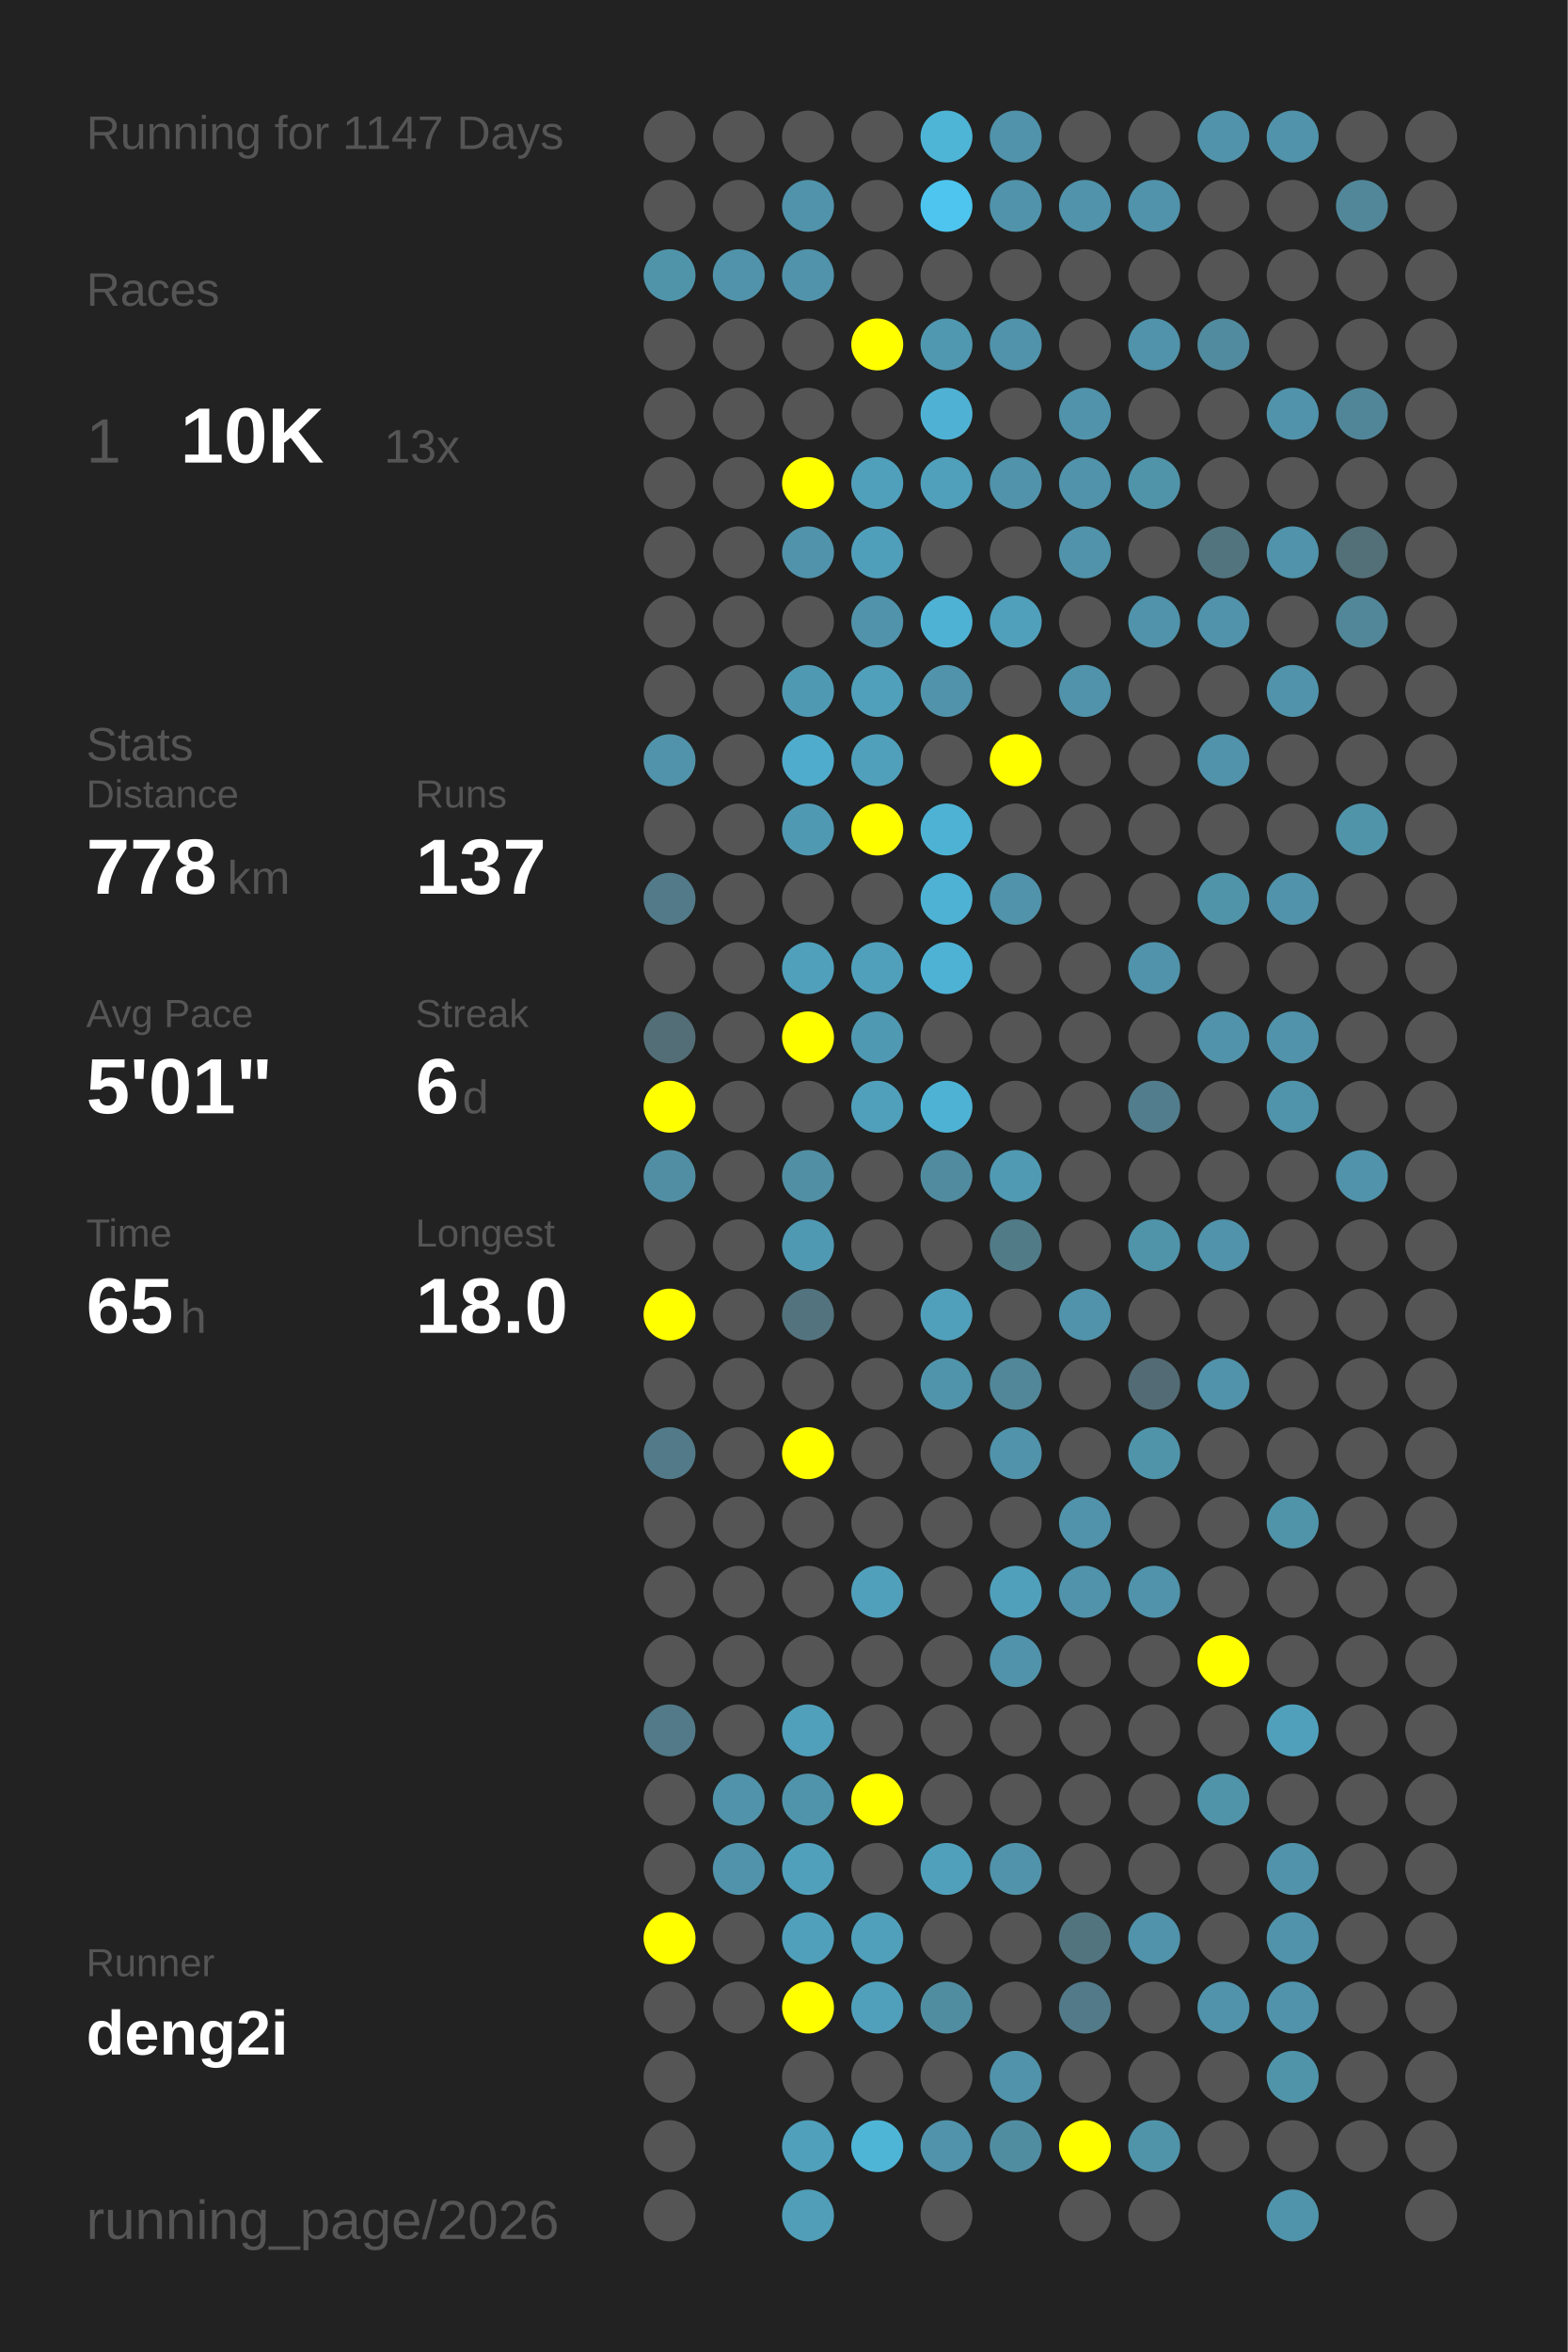
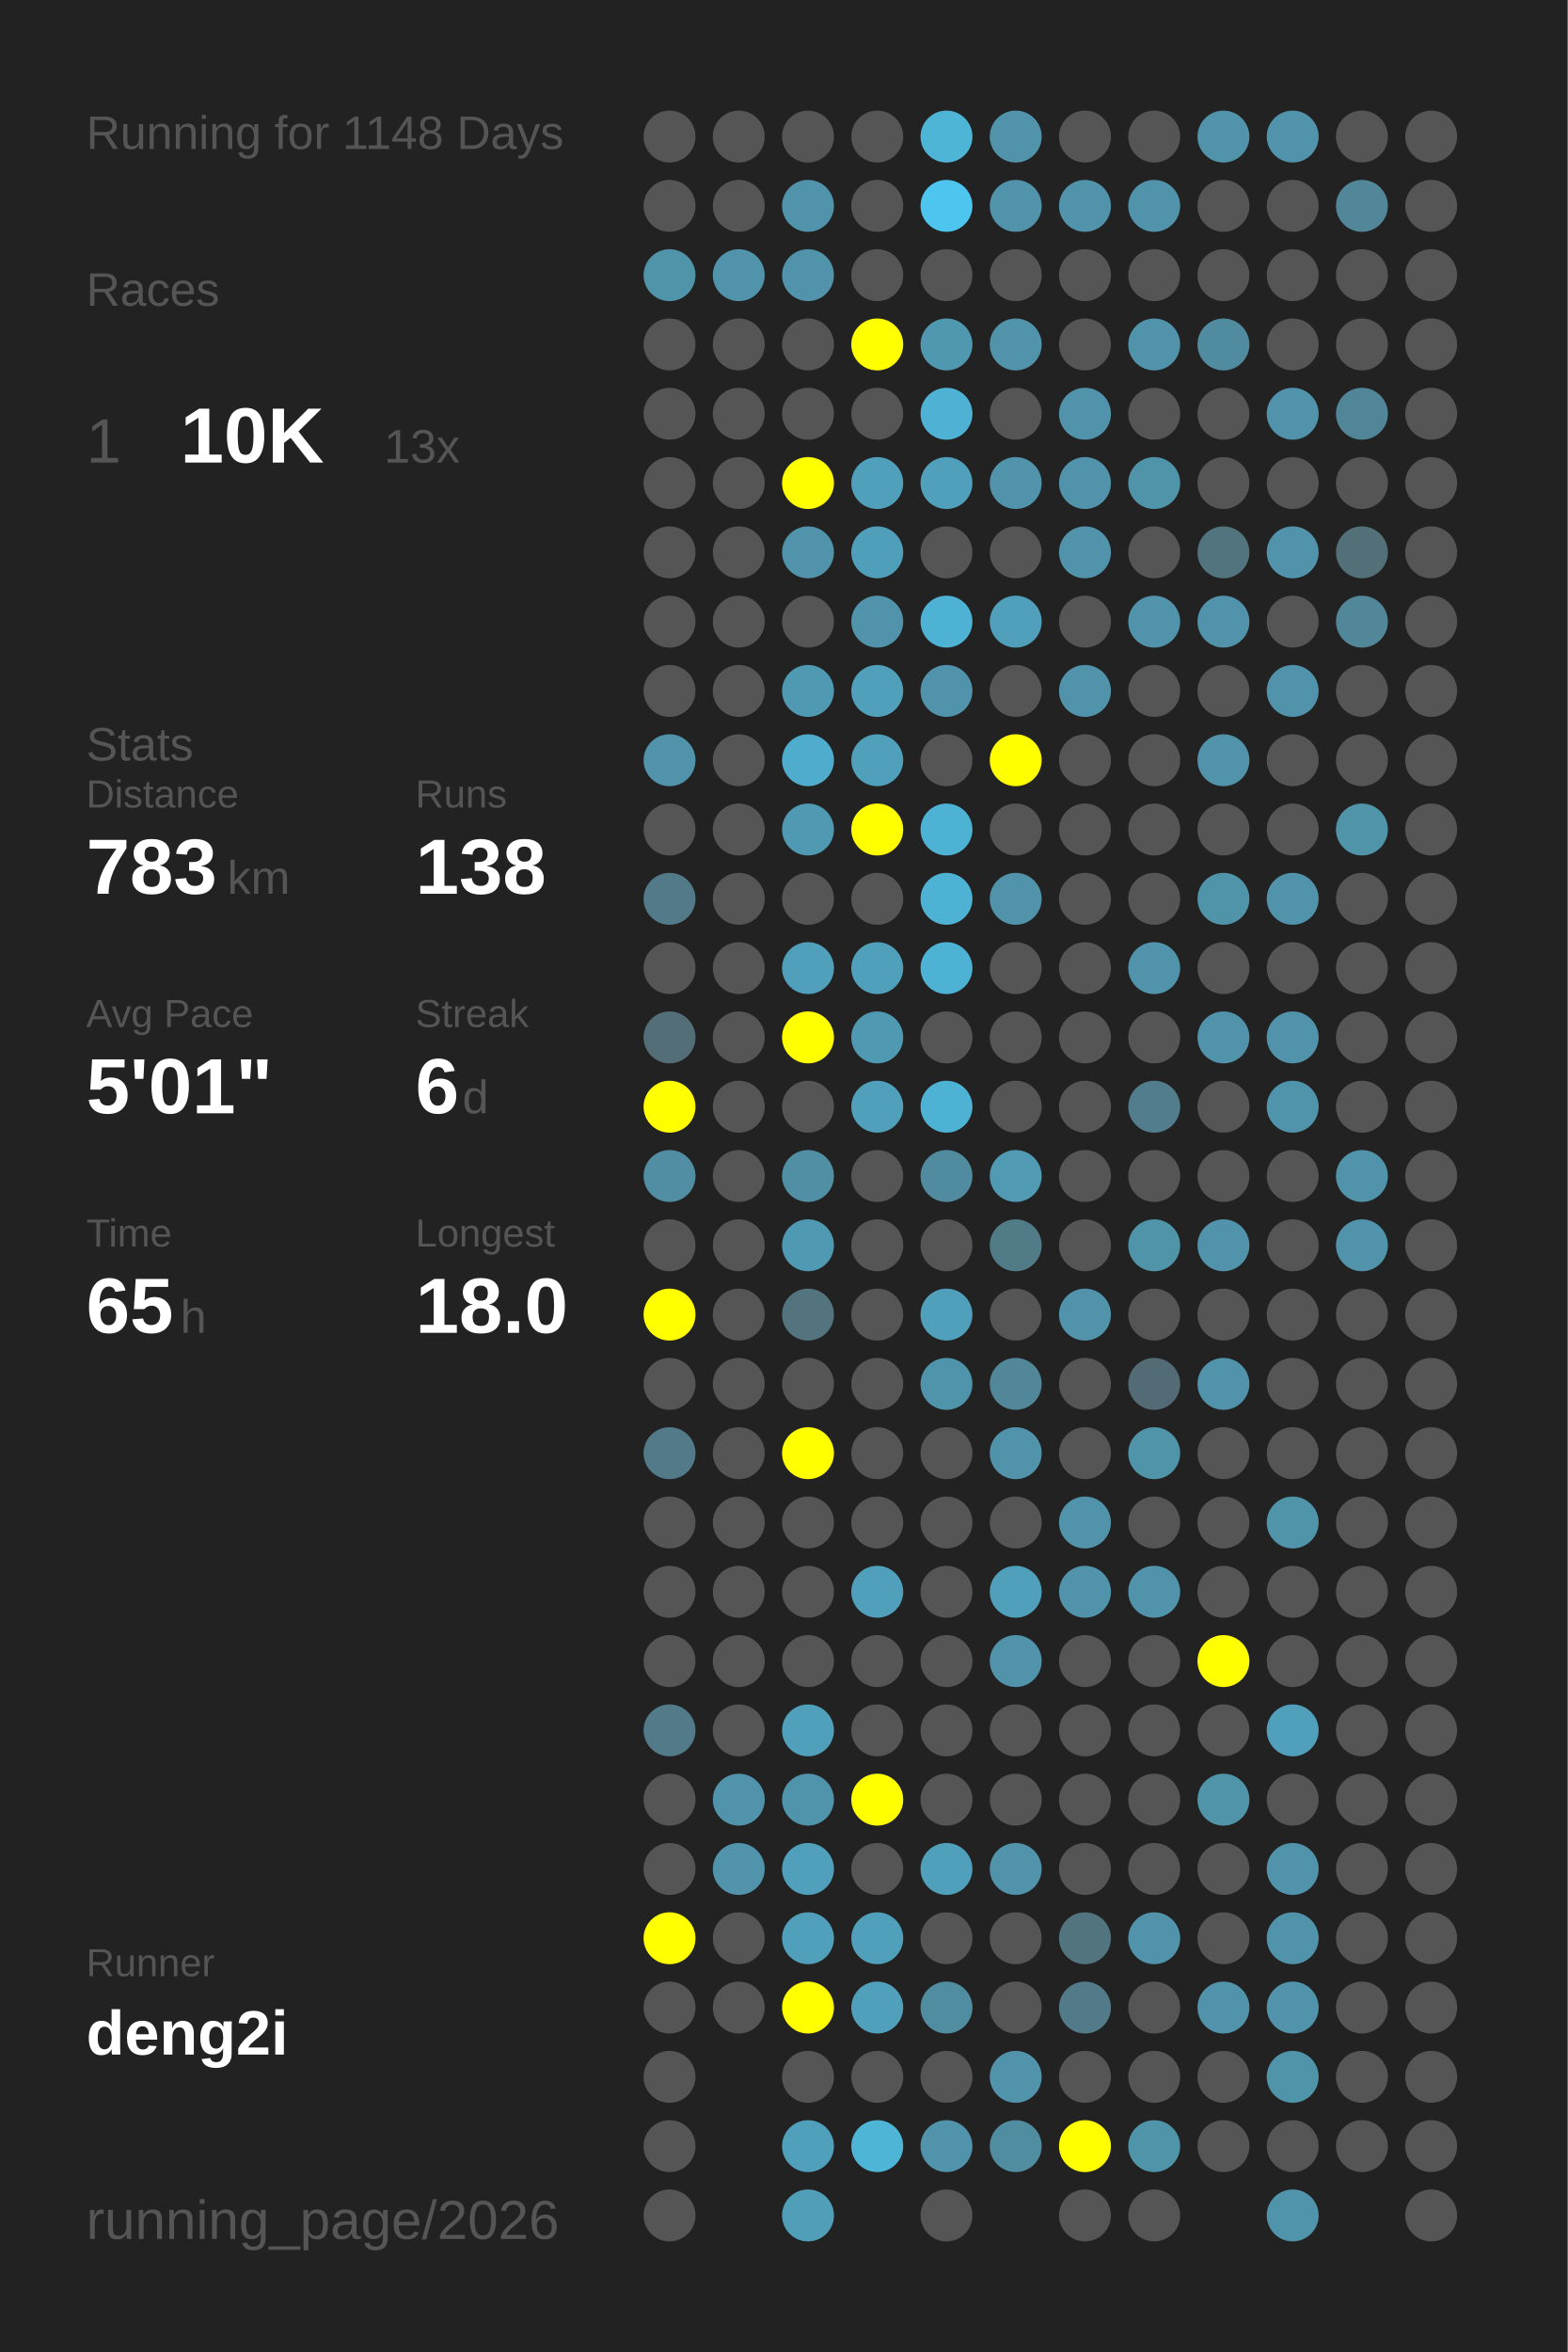
<svg xmlns="http://www.w3.org/2000/svg" baseProfile="full" height="300mm" version="1.1" viewBox="0,0,200,300" width="200mm">
  <defs />
  <rect fill="#222222" height="300" width="200" x="0" y="0" />
-   <text fill="#555555" style="font-size:6px; font-family:Arial;" x="11" y="19">Running for 1147 Days</text>
+   <text fill="#555555" style="font-size:6px; font-family:Arial;" x="11" y="19">Running for 1148 Days</text>
  <text fill="#555555" style="font-size:6px; font-family:Arial;" x="11" y="39">Races</text>
  <text fill="#555555" style="font-size:8px; font-family:Arial;" x="11" y="59">1</text>
  <text fill="#FFFFFF" style="font-size:10px; font-family:Arial; font-weight:bold;" x="23" y="59">10K</text>
  <text fill="#555555" style="font-size:6px; font-family:Arial;" x="49" y="59">13x</text>
  <text fill="#555555" style="font-size:6px; font-family:Arial;" x="11" y="97">Stats</text>
  <text fill="#555555" style="font-size:5px; font-family:Arial;" x="11" y="103">Distance</text>
-   <text fill="#FFFFFF" style="font-size:10px; font-family:Arial; font-weight:bold;" x="11" y="114">778</text>
+   <text fill="#FFFFFF" style="font-size:10px; font-family:Arial; font-weight:bold;" x="11" y="114">783</text>
  <text fill="#555555" style="font-size:6px; font-family:Arial;" x="29" y="114">km</text>
  <text fill="#555555" style="font-size:5px; font-family:Arial;" x="53" y="103">Runs</text>
-   <text fill="#FFFFFF" style="font-size:10px; font-family:Arial; font-weight:bold;" x="53" y="114">137</text>
+   <text fill="#FFFFFF" style="font-size:10px; font-family:Arial; font-weight:bold;" x="53" y="114">138</text>
  <text fill="#555555" style="font-size:5px; font-family:Arial;" x="11" y="131">Avg Pace</text>
  <text fill="#FFFFFF" style="font-size:10px; font-family:Arial; font-weight:bold;" x="11" y="142">5'01"</text>
  <text fill="#555555" style="font-size:5px; font-family:Arial;" x="53" y="131">Streak</text>
  <text fill="#FFFFFF" style="font-size:10px; font-family:Arial; font-weight:bold;" x="53" y="142">6</text>
  <text fill="#555555" style="font-size:6px; font-family:Arial;" x="59" y="142">d</text>
  <text fill="#555555" style="font-size:5px; font-family:Arial;" x="11" y="159">Time</text>
  <text fill="#FFFFFF" style="font-size:10px; font-family:Arial; font-weight:bold;" x="11" y="170">65</text>
  <text fill="#555555" style="font-size:6px; font-family:Arial;" x="23" y="170">h</text>
  <text fill="#555555" style="font-size:5px; font-family:Arial;" x="53" y="159">Longest</text>
  <text fill="#FFFFFF" style="font-size:10px; font-family:Arial; font-weight:bold;" x="53" y="170">18.0</text>
  <text fill="#555555" style="font-size:5px; font-family:Arial;" x="11" y="252.065">Runner</text>
  <text fill="#FFFFFF" style="font-size:8px; font-family:Arial; font-weight:bold;" x="11" y="262.065">deng2i</text>
  <text fill="#555555" style="font-size:7px; font-family:Arial;" x="11" y="285.581">running_page/2026</text>
  <circle cx="85.417" cy="17.419" fill="#555555" r="3.312" />
  <circle cx="85.417" cy="26.258" fill="#555555" r="3.312" />
  <circle cx="85.417" cy="35.097" fill="#5094aa" r="3.312" />
  <circle cx="85.417" cy="43.935" fill="#555555" r="3.312" />
  <circle cx="85.417" cy="52.774" fill="#555555" r="3.312" />
  <circle cx="85.417" cy="61.613" fill="#555555" r="3.312" />
  <circle cx="85.417" cy="70.452" fill="#555555" r="3.312" />
  <circle cx="85.417" cy="79.29" fill="#555555" r="3.312" />
  <circle cx="85.417" cy="88.129" fill="#555555" r="3.312" />
  <circle cx="85.417" cy="96.968" fill="#5093aa" r="3.312" />
  <circle cx="85.417" cy="105.806" fill="#555555" r="3.312" />
  <circle cx="85.417" cy="114.645" fill="#527a88" r="3.312" />
  <circle cx="85.417" cy="123.484" fill="#555555" r="3.312" />
  <circle cx="85.417" cy="132.323" fill="#536e77" r="3.312" />
  <circle cx="85.417" cy="141.161" fill="#FFFF00" r="3.312" />
  <circle cx="85.417" cy="150" fill="#518ea3" r="3.312" />
  <circle cx="85.417" cy="158.839" fill="#555555" r="3.312" />
  <circle cx="85.417" cy="167.677" fill="#FFFF00" r="3.312" />
  <circle cx="85.417" cy="176.516" fill="#555555" r="3.312" />
  <circle cx="85.417" cy="185.355" fill="#527a88" r="3.312" />
  <circle cx="85.417" cy="194.194" fill="#555555" r="3.312" />
  <circle cx="85.417" cy="203.032" fill="#555555" r="3.312" />
  <circle cx="85.417" cy="211.871" fill="#555555" r="3.312" />
  <circle cx="85.417" cy="220.71" fill="#527a88" r="3.312" />
  <circle cx="85.417" cy="229.548" fill="#555555" r="3.312" />
  <circle cx="85.417" cy="238.387" fill="#555555" r="3.312" />
  <circle cx="85.417" cy="247.226" fill="#FFFF00" r="3.312" />
  <circle cx="85.417" cy="256.065" fill="#555555" r="3.312" />
  <circle cx="85.417" cy="264.903" fill="#555555" r="3.312" />
  <circle cx="85.417" cy="273.742" fill="#555555" r="3.312" />
  <circle cx="85.417" cy="282.581" fill="#555555" r="3.312" />
  <circle cx="94.25" cy="17.419" fill="#555555" r="3.312" />
  <circle cx="94.25" cy="26.258" fill="#555555" r="3.312" />
  <circle cx="94.25" cy="35.097" fill="#5093aa" r="3.312" />
  <circle cx="94.25" cy="43.935" fill="#555555" r="3.312" />
  <circle cx="94.25" cy="52.774" fill="#555555" r="3.312" />
  <circle cx="94.25" cy="61.613" fill="#555555" r="3.312" />
  <circle cx="94.25" cy="70.452" fill="#555555" r="3.312" />
  <circle cx="94.25" cy="79.29" fill="#555555" r="3.312" />
  <circle cx="94.25" cy="88.129" fill="#555555" r="3.312" />
  <circle cx="94.25" cy="96.968" fill="#555555" r="3.312" />
  <circle cx="94.25" cy="105.806" fill="#555555" r="3.312" />
  <circle cx="94.25" cy="114.645" fill="#555555" r="3.312" />
  <circle cx="94.25" cy="123.484" fill="#555555" r="3.312" />
  <circle cx="94.25" cy="132.323" fill="#555555" r="3.312" />
  <circle cx="94.25" cy="141.161" fill="#555555" r="3.312" />
  <circle cx="94.25" cy="150" fill="#555555" r="3.312" />
  <circle cx="94.25" cy="158.839" fill="#555555" r="3.312" />
  <circle cx="94.25" cy="167.677" fill="#555555" r="3.312" />
  <circle cx="94.25" cy="176.516" fill="#555555" r="3.312" />
  <circle cx="94.25" cy="185.355" fill="#555555" r="3.312" />
  <circle cx="94.25" cy="194.194" fill="#555555" r="3.312" />
  <circle cx="94.25" cy="203.032" fill="#555555" r="3.312" />
  <circle cx="94.25" cy="211.871" fill="#555555" r="3.312" />
  <circle cx="94.25" cy="220.71" fill="#555555" r="3.312" />
  <circle cx="94.25" cy="229.548" fill="#5093aa" r="3.312" />
  <circle cx="94.25" cy="238.387" fill="#5093aa" r="3.312" />
  <circle cx="94.25" cy="247.226" fill="#555555" r="3.312" />
  <circle cx="94.25" cy="256.065" fill="#555555" r="3.312" />
  <circle cx="103.083" cy="17.419" fill="#555555" r="3.312" />
  <circle cx="103.083" cy="26.258" fill="#5093aa" r="3.312" />
  <circle cx="103.083" cy="35.097" fill="#5093aa" r="3.312" />
  <circle cx="103.083" cy="43.935" fill="#555555" r="3.312" />
  <circle cx="103.083" cy="52.774" fill="#555555" r="3.312" />
  <circle cx="103.083" cy="61.613" fill="#FFFF00" r="3.312" />
  <circle cx="103.083" cy="70.452" fill="#5093aa" r="3.312" />
  <circle cx="103.083" cy="79.29" fill="#555555" r="3.312" />
  <circle cx="103.083" cy="88.129" fill="#5099b2" r="3.312" />
  <circle cx="103.083" cy="96.968" fill="#4faccc" r="3.312" />
  <circle cx="103.083" cy="105.806" fill="#5099b2" r="3.312" />
  <circle cx="103.083" cy="114.645" fill="#555555" r="3.312" />
  <circle cx="103.083" cy="123.484" fill="#50a0bb" r="3.312" />
  <circle cx="103.083" cy="132.323" fill="#FFFF00" r="3.312" />
  <circle cx="103.083" cy="141.161" fill="#555555" r="3.312" />
  <circle cx="103.083" cy="150" fill="#518fa4" r="3.312" />
  <circle cx="103.083" cy="158.839" fill="#5099b2" r="3.312" />
  <circle cx="103.083" cy="167.677" fill="#53747f" r="3.312" />
  <circle cx="103.083" cy="176.516" fill="#555555" r="3.312" />
  <circle cx="103.083" cy="185.355" fill="#FFFF00" r="3.312" />
  <circle cx="103.083" cy="194.194" fill="#555555" r="3.312" />
  <circle cx="103.083" cy="203.032" fill="#555555" r="3.312" />
  <circle cx="103.083" cy="211.871" fill="#555555" r="3.312" />
  <circle cx="103.083" cy="220.71" fill="#50a0bb" r="3.312" />
  <circle cx="103.083" cy="229.548" fill="#5094ab" r="3.312" />
  <circle cx="103.083" cy="238.387" fill="#50a0bb" r="3.312" />
  <circle cx="103.083" cy="247.226" fill="#50a0bb" r="3.312" />
  <circle cx="103.083" cy="256.065" fill="#FFFF00" r="3.312" />
  <circle cx="103.083" cy="264.903" fill="#555555" r="3.312" />
  <circle cx="103.083" cy="273.742" fill="#50a0bb" r="3.312" />
  <circle cx="103.083" cy="282.581" fill="#509eb8" r="3.312" />
  <circle cx="111.917" cy="17.419" fill="#555555" r="3.312" />
  <circle cx="111.917" cy="26.258" fill="#555555" r="3.312" />
  <circle cx="111.917" cy="35.097" fill="#555555" r="3.312" />
  <circle cx="111.917" cy="43.935" fill="#FFFF00" r="3.312" />
  <circle cx="111.917" cy="52.774" fill="#555555" r="3.312" />
  <circle cx="111.917" cy="61.613" fill="#50a0bb" r="3.312" />
  <circle cx="111.917" cy="70.452" fill="#509fba" r="3.312" />
  <circle cx="111.917" cy="79.29" fill="#5093aa" r="3.312" />
  <circle cx="111.917" cy="88.129" fill="#50a0bb" r="3.312" />
  <circle cx="111.917" cy="96.968" fill="#50a0bb" r="3.312" />
  <circle cx="111.917" cy="105.806" fill="#FFFF00" r="3.312" />
  <circle cx="111.917" cy="114.645" fill="#555555" r="3.312" />
  <circle cx="111.917" cy="123.484" fill="#50a0bb" r="3.312" />
  <circle cx="111.917" cy="132.323" fill="#5099b2" r="3.312" />
  <circle cx="111.917" cy="141.161" fill="#50a0bb" r="3.312" />
  <circle cx="111.917" cy="150" fill="#555555" r="3.312" />
  <circle cx="111.917" cy="158.839" fill="#555555" r="3.312" />
  <circle cx="111.917" cy="167.677" fill="#555555" r="3.312" />
  <circle cx="111.917" cy="176.516" fill="#555555" r="3.312" />
  <circle cx="111.917" cy="185.355" fill="#555555" r="3.312" />
  <circle cx="111.917" cy="194.194" fill="#555555" r="3.312" />
  <circle cx="111.917" cy="203.032" fill="#50a0bb" r="3.312" />
  <circle cx="111.917" cy="211.871" fill="#555555" r="3.312" />
  <circle cx="111.917" cy="220.71" fill="#555555" r="3.312" />
  <circle cx="111.917" cy="229.548" fill="#FFFF00" r="3.312" />
  <circle cx="111.917" cy="238.387" fill="#555555" r="3.312" />
  <circle cx="111.917" cy="247.226" fill="#50a0bb" r="3.312" />
  <circle cx="111.917" cy="256.065" fill="#50a0bb" r="3.312" />
  <circle cx="111.917" cy="264.903" fill="#555555" r="3.312" />
  <circle cx="111.917" cy="273.742" fill="#4eb5d7" r="3.312" />
  <circle cx="120.75" cy="17.419" fill="#4eb5d7" r="3.312" />
  <circle cx="120.75" cy="26.258" fill="#4dc5ee" r="3.312" />
  <circle cx="120.75" cy="35.097" fill="#555555" r="3.312" />
  <circle cx="120.75" cy="43.935" fill="#5098b0" r="3.312" />
  <circle cx="120.75" cy="52.774" fill="#4fb2d4" r="3.312" />
  <circle cx="120.75" cy="61.613" fill="#50a0bb" r="3.312" />
  <circle cx="120.75" cy="70.452" fill="#555555" r="3.312" />
  <circle cx="120.75" cy="79.29" fill="#4eb2d4" r="3.312" />
  <circle cx="120.75" cy="88.129" fill="#5093aa" r="3.312" />
  <circle cx="120.75" cy="96.968" fill="#555555" r="3.312" />
  <circle cx="120.75" cy="105.806" fill="#4eb2d4" r="3.312" />
  <circle cx="120.75" cy="114.645" fill="#4eb2d4" r="3.312" />
  <circle cx="120.75" cy="123.484" fill="#4eb2d4" r="3.312" />
  <circle cx="120.75" cy="132.323" fill="#555555" r="3.312" />
  <circle cx="120.75" cy="141.161" fill="#4eb2d4" r="3.312" />
  <circle cx="120.75" cy="150" fill="#518b9f" r="3.312" />
  <circle cx="120.75" cy="158.839" fill="#555555" r="3.312" />
  <circle cx="120.75" cy="167.677" fill="#50a0bb" r="3.312" />
  <circle cx="120.75" cy="176.516" fill="#5094ab" r="3.312" />
  <circle cx="120.75" cy="185.355" fill="#555555" r="3.312" />
  <circle cx="120.75" cy="194.194" fill="#555555" r="3.312" />
  <circle cx="120.75" cy="203.032" fill="#555555" r="3.312" />
  <circle cx="120.75" cy="211.871" fill="#555555" r="3.312" />
  <circle cx="120.75" cy="220.71" fill="#555555" r="3.312" />
  <circle cx="120.75" cy="229.548" fill="#555555" r="3.312" />
  <circle cx="120.75" cy="238.387" fill="#50a0bb" r="3.312" />
  <circle cx="120.75" cy="247.226" fill="#555555" r="3.312" />
  <circle cx="120.75" cy="256.065" fill="#518da1" r="3.312" />
  <circle cx="120.75" cy="264.903" fill="#555555" r="3.312" />
  <circle cx="120.75" cy="273.742" fill="#5093aa" r="3.312" />
  <circle cx="120.75" cy="282.581" fill="#555555" r="3.312" />
  <circle cx="129.583" cy="17.419" fill="#5093aa" r="3.312" />
  <circle cx="129.583" cy="26.258" fill="#5093aa" r="3.312" />
  <circle cx="129.583" cy="35.097" fill="#555555" r="3.312" />
  <circle cx="129.583" cy="43.935" fill="#5093aa" r="3.312" />
  <circle cx="129.583" cy="52.774" fill="#555555" r="3.312" />
  <circle cx="129.583" cy="61.613" fill="#5093aa" r="3.312" />
  <circle cx="129.583" cy="70.452" fill="#555555" r="3.312" />
  <circle cx="129.583" cy="79.29" fill="#50a0bb" r="3.312" />
  <circle cx="129.583" cy="88.129" fill="#555555" r="3.312" />
  <circle cx="129.583" cy="96.968" fill="#FFFF00" r="3.312" />
  <circle cx="129.583" cy="105.806" fill="#555555" r="3.312" />
  <circle cx="129.583" cy="114.645" fill="#5093aa" r="3.312" />
  <circle cx="129.583" cy="123.484" fill="#555555" r="3.312" />
  <circle cx="129.583" cy="132.323" fill="#555555" r="3.312" />
  <circle cx="129.583" cy="141.161" fill="#555555" r="3.312" />
  <circle cx="129.583" cy="150" fill="#509ab3" r="3.312" />
  <circle cx="129.583" cy="158.839" fill="#527b88" r="3.312" />
  <circle cx="129.583" cy="167.677" fill="#555555" r="3.312" />
  <circle cx="129.583" cy="176.516" fill="#518799" r="3.312" />
  <circle cx="129.583" cy="185.355" fill="#5093aa" r="3.312" />
  <circle cx="129.583" cy="194.194" fill="#555555" r="3.312" />
  <circle cx="129.583" cy="203.032" fill="#50a0bb" r="3.312" />
  <circle cx="129.583" cy="211.871" fill="#5093aa" r="3.312" />
  <circle cx="129.583" cy="220.71" fill="#555555" r="3.312" />
  <circle cx="129.583" cy="229.548" fill="#555555" r="3.312" />
  <circle cx="129.583" cy="238.387" fill="#5093aa" r="3.312" />
  <circle cx="129.583" cy="247.226" fill="#555555" r="3.312" />
  <circle cx="129.583" cy="256.065" fill="#555555" r="3.312" />
  <circle cx="129.583" cy="264.903" fill="#5093aa" r="3.312" />
  <circle cx="129.583" cy="273.742" fill="#518da1" r="3.312" />
  <circle cx="138.417" cy="17.419" fill="#555555" r="3.312" />
  <circle cx="138.417" cy="26.258" fill="#5093aa" r="3.312" />
  <circle cx="138.417" cy="35.097" fill="#555555" r="3.312" />
  <circle cx="138.417" cy="43.935" fill="#555555" r="3.312" />
  <circle cx="138.417" cy="52.774" fill="#5093aa" r="3.312" />
  <circle cx="138.417" cy="61.613" fill="#5093aa" r="3.312" />
  <circle cx="138.417" cy="70.452" fill="#5093aa" r="3.312" />
  <circle cx="138.417" cy="79.29" fill="#555555" r="3.312" />
  <circle cx="138.417" cy="88.129" fill="#5093aa" r="3.312" />
  <circle cx="138.417" cy="96.968" fill="#555555" r="3.312" />
  <circle cx="138.417" cy="105.806" fill="#555555" r="3.312" />
  <circle cx="138.417" cy="114.645" fill="#555555" r="3.312" />
  <circle cx="138.417" cy="123.484" fill="#555555" r="3.312" />
  <circle cx="138.417" cy="132.323" fill="#555555" r="3.312" />
  <circle cx="138.417" cy="141.161" fill="#555555" r="3.312" />
  <circle cx="138.417" cy="150" fill="#555555" r="3.312" />
  <circle cx="138.417" cy="158.839" fill="#555555" r="3.312" />
  <circle cx="138.417" cy="167.677" fill="#5093aa" r="3.312" />
  <circle cx="138.417" cy="176.516" fill="#555555" r="3.312" />
  <circle cx="138.417" cy="185.355" fill="#555555" r="3.312" />
  <circle cx="138.417" cy="194.194" fill="#5093aa" r="3.312" />
  <circle cx="138.417" cy="203.032" fill="#5093aa" r="3.312" />
  <circle cx="138.417" cy="211.871" fill="#555555" r="3.312" />
  <circle cx="138.417" cy="220.71" fill="#555555" r="3.312" />
  <circle cx="138.417" cy="229.548" fill="#555555" r="3.312" />
  <circle cx="138.417" cy="238.387" fill="#555555" r="3.312" />
  <circle cx="138.417" cy="247.226" fill="#52747f" r="3.312" />
  <circle cx="138.417" cy="256.065" fill="#527a88" r="3.312" />
  <circle cx="138.417" cy="264.903" fill="#555555" r="3.312" />
  <circle cx="138.417" cy="273.742" fill="#FFFF00" r="3.312" />
  <circle cx="138.417" cy="282.581" fill="#555555" r="3.312" />
  <circle cx="147.25" cy="17.419" fill="#555555" r="3.312" />
  <circle cx="147.25" cy="26.258" fill="#5093aa" r="3.312" />
  <circle cx="147.25" cy="35.097" fill="#555555" r="3.312" />
  <circle cx="147.25" cy="43.935" fill="#5093aa" r="3.312" />
  <circle cx="147.25" cy="52.774" fill="#555555" r="3.312" />
  <circle cx="147.25" cy="61.613" fill="#5094aa" r="3.312" />
  <circle cx="147.25" cy="70.452" fill="#555555" r="3.312" />
  <circle cx="147.25" cy="79.29" fill="#5093aa" r="3.312" />
  <circle cx="147.25" cy="88.129" fill="#555555" r="3.312" />
  <circle cx="147.25" cy="96.968" fill="#555555" r="3.312" />
  <circle cx="147.25" cy="105.806" fill="#555555" r="3.312" />
  <circle cx="147.25" cy="114.645" fill="#555555" r="3.312" />
  <circle cx="147.25" cy="123.484" fill="#5093aa" r="3.312" />
  <circle cx="147.25" cy="132.323" fill="#555555" r="3.312" />
  <circle cx="147.25" cy="141.161" fill="#527d8c" r="3.312" />
  <circle cx="147.25" cy="150" fill="#555555" r="3.312" />
  <circle cx="147.25" cy="158.839" fill="#5094aa" r="3.312" />
  <circle cx="147.25" cy="167.677" fill="#555555" r="3.312" />
  <circle cx="147.25" cy="176.516" fill="#536b74" r="3.312" />
  <circle cx="147.25" cy="185.355" fill="#5094aa" r="3.312" />
  <circle cx="147.25" cy="194.194" fill="#555555" r="3.312" />
  <circle cx="147.25" cy="203.032" fill="#5093aa" r="3.312" />
  <circle cx="147.25" cy="211.871" fill="#555555" r="3.312" />
  <circle cx="147.25" cy="220.71" fill="#555555" r="3.312" />
  <circle cx="147.25" cy="229.548" fill="#555555" r="3.312" />
  <circle cx="147.25" cy="238.387" fill="#555555" r="3.312" />
  <circle cx="147.25" cy="247.226" fill="#5093aa" r="3.312" />
  <circle cx="147.25" cy="256.065" fill="#555555" r="3.312" />
  <circle cx="147.25" cy="264.903" fill="#555555" r="3.312" />
  <circle cx="147.25" cy="273.742" fill="#5094aa" r="3.312" />
  <circle cx="147.25" cy="282.581" fill="#555555" r="3.312" />
  <circle cx="156.083" cy="17.419" fill="#5093aa" r="3.312" />
  <circle cx="156.083" cy="26.258" fill="#555555" r="3.312" />
  <circle cx="156.083" cy="35.097" fill="#555555" r="3.312" />
  <circle cx="156.083" cy="43.935" fill="#518b9f" r="3.312" />
  <circle cx="156.083" cy="52.774" fill="#555555" r="3.312" />
  <circle cx="156.083" cy="61.613" fill="#555555" r="3.312" />
  <circle cx="156.083" cy="70.452" fill="#52747f" r="3.312" />
  <circle cx="156.083" cy="79.29" fill="#5093aa" r="3.312" />
  <circle cx="156.083" cy="88.129" fill="#555555" r="3.312" />
  <circle cx="156.083" cy="96.968" fill="#5093aa" r="3.312" />
  <circle cx="156.083" cy="105.806" fill="#555555" r="3.312" />
  <circle cx="156.083" cy="114.645" fill="#5094aa" r="3.312" />
  <circle cx="156.083" cy="123.484" fill="#555555" r="3.312" />
  <circle cx="156.083" cy="132.323" fill="#5093aa" r="3.312" />
  <circle cx="156.083" cy="141.161" fill="#555555" r="3.312" />
  <circle cx="156.083" cy="150" fill="#555555" r="3.312" />
  <circle cx="156.083" cy="158.839" fill="#5093aa" r="3.312" />
  <circle cx="156.083" cy="167.677" fill="#555555" r="3.312" />
  <circle cx="156.083" cy="176.516" fill="#5093aa" r="3.312" />
  <circle cx="156.083" cy="185.355" fill="#555555" r="3.312" />
  <circle cx="156.083" cy="194.194" fill="#555555" r="3.312" />
  <circle cx="156.083" cy="203.032" fill="#555555" r="3.312" />
  <circle cx="156.083" cy="211.871" fill="#FFFF00" r="3.312" />
  <circle cx="156.083" cy="220.71" fill="#555555" r="3.312" />
  <circle cx="156.083" cy="229.548" fill="#5094aa" r="3.312" />
  <circle cx="156.083" cy="238.387" fill="#555555" r="3.312" />
  <circle cx="156.083" cy="247.226" fill="#555555" r="3.312" />
  <circle cx="156.083" cy="256.065" fill="#5093aa" r="3.312" />
  <circle cx="156.083" cy="264.903" fill="#555555" r="3.312" />
  <circle cx="156.083" cy="273.742" fill="#555555" r="3.312" />
  <circle cx="164.917" cy="17.419" fill="#5093aa" r="3.312" />
  <circle cx="164.917" cy="26.258" fill="#555555" r="3.312" />
  <circle cx="164.917" cy="35.097" fill="#555555" r="3.312" />
  <circle cx="164.917" cy="43.935" fill="#555555" r="3.312" />
  <circle cx="164.917" cy="52.774" fill="#5093aa" r="3.312" />
  <circle cx="164.917" cy="61.613" fill="#555555" r="3.312" />
  <circle cx="164.917" cy="70.452" fill="#5093aa" r="3.312" />
  <circle cx="164.917" cy="79.29" fill="#555555" r="3.312" />
  <circle cx="164.917" cy="88.129" fill="#5093aa" r="3.312" />
  <circle cx="164.917" cy="96.968" fill="#555555" r="3.312" />
  <circle cx="164.917" cy="105.806" fill="#555555" r="3.312" />
  <circle cx="164.917" cy="114.645" fill="#5093aa" r="3.312" />
  <circle cx="164.917" cy="123.484" fill="#555555" r="3.312" />
  <circle cx="164.917" cy="132.323" fill="#5093aa" r="3.312" />
  <circle cx="164.917" cy="141.161" fill="#5094ab" r="3.312" />
  <circle cx="164.917" cy="150" fill="#555555" r="3.312" />
  <circle cx="164.917" cy="158.839" fill="#555555" r="3.312" />
  <circle cx="164.917" cy="167.677" fill="#555555" r="3.312" />
  <circle cx="164.917" cy="176.516" fill="#555555" r="3.312" />
  <circle cx="164.917" cy="185.355" fill="#555555" r="3.312" />
  <circle cx="164.917" cy="194.194" fill="#5094aa" r="3.312" />
  <circle cx="164.917" cy="203.032" fill="#555555" r="3.312" />
  <circle cx="164.917" cy="211.871" fill="#555555" r="3.312" />
  <circle cx="164.917" cy="220.71" fill="#50a0bb" r="3.312" />
  <circle cx="164.917" cy="229.548" fill="#555555" r="3.312" />
  <circle cx="164.917" cy="238.387" fill="#5093aa" r="3.312" />
  <circle cx="164.917" cy="247.226" fill="#5093aa" r="3.312" />
  <circle cx="164.917" cy="256.065" fill="#5093aa" r="3.312" />
  <circle cx="164.917" cy="264.903" fill="#5094aa" r="3.312" />
  <circle cx="164.917" cy="273.742" fill="#555555" r="3.312" />
  <circle cx="164.917" cy="282.581" fill="#5094ab" r="3.312" />
  <circle cx="173.75" cy="17.419" fill="#555555" r="3.312" />
  <circle cx="173.75" cy="26.258" fill="#518799" r="3.312" />
  <circle cx="173.75" cy="35.097" fill="#555555" r="3.312" />
  <circle cx="173.75" cy="43.935" fill="#555555" r="3.312" />
  <circle cx="173.75" cy="52.774" fill="#518698" r="3.312" />
  <circle cx="173.75" cy="61.613" fill="#555555" r="3.312" />
  <circle cx="173.75" cy="70.452" fill="#536f78" r="3.312" />
  <circle cx="173.75" cy="79.29" fill="#518799" r="3.312" />
  <circle cx="173.75" cy="88.129" fill="#555555" r="3.312" />
  <circle cx="173.75" cy="96.968" fill="#555555" r="3.312" />
  <circle cx="173.75" cy="105.806" fill="#5094aa" r="3.312" />
  <circle cx="173.75" cy="114.645" fill="#555555" r="3.312" />
  <circle cx="173.75" cy="123.484" fill="#555555" r="3.312" />
  <circle cx="173.75" cy="132.323" fill="#555555" r="3.312" />
  <circle cx="173.75" cy="141.161" fill="#555555" r="3.312" />
  <circle cx="173.75" cy="150" fill="#5093aa" r="3.312" />
-   <circle cx="173.75" cy="158.839" fill="#555555" r="3.312" />
+   <circle cx="173.75" cy="158.839" fill="#5093aa" r="3.312" />
  <circle cx="173.75" cy="167.677" fill="#555555" r="3.312" />
  <circle cx="173.75" cy="176.516" fill="#555555" r="3.312" />
  <circle cx="173.75" cy="185.355" fill="#555555" r="3.312" />
  <circle cx="173.75" cy="194.194" fill="#555555" r="3.312" />
  <circle cx="173.75" cy="203.032" fill="#555555" r="3.312" />
  <circle cx="173.75" cy="211.871" fill="#555555" r="3.312" />
  <circle cx="173.75" cy="220.71" fill="#555555" r="3.312" />
  <circle cx="173.75" cy="229.548" fill="#555555" r="3.312" />
  <circle cx="173.75" cy="238.387" fill="#555555" r="3.312" />
  <circle cx="173.75" cy="247.226" fill="#555555" r="3.312" />
  <circle cx="173.75" cy="256.065" fill="#555555" r="3.312" />
  <circle cx="173.75" cy="264.903" fill="#555555" r="3.312" />
  <circle cx="173.75" cy="273.742" fill="#555555" r="3.312" />
  <circle cx="182.583" cy="17.419" fill="#555555" r="3.312" />
  <circle cx="182.583" cy="26.258" fill="#555555" r="3.312" />
  <circle cx="182.583" cy="35.097" fill="#555555" r="3.312" />
  <circle cx="182.583" cy="43.935" fill="#555555" r="3.312" />
  <circle cx="182.583" cy="52.774" fill="#555555" r="3.312" />
  <circle cx="182.583" cy="61.613" fill="#555555" r="3.312" />
  <circle cx="182.583" cy="70.452" fill="#555555" r="3.312" />
  <circle cx="182.583" cy="79.29" fill="#555555" r="3.312" />
  <circle cx="182.583" cy="88.129" fill="#555555" r="3.312" />
  <circle cx="182.583" cy="96.968" fill="#555555" r="3.312" />
  <circle cx="182.583" cy="105.806" fill="#555555" r="3.312" />
  <circle cx="182.583" cy="114.645" fill="#555555" r="3.312" />
  <circle cx="182.583" cy="123.484" fill="#555555" r="3.312" />
  <circle cx="182.583" cy="132.323" fill="#555555" r="3.312" />
  <circle cx="182.583" cy="141.161" fill="#555555" r="3.312" />
  <circle cx="182.583" cy="150" fill="#555555" r="3.312" />
  <circle cx="182.583" cy="158.839" fill="#555555" r="3.312" />
  <circle cx="182.583" cy="167.677" fill="#555555" r="3.312" />
  <circle cx="182.583" cy="176.516" fill="#555555" r="3.312" />
  <circle cx="182.583" cy="185.355" fill="#555555" r="3.312" />
  <circle cx="182.583" cy="194.194" fill="#555555" r="3.312" />
  <circle cx="182.583" cy="203.032" fill="#555555" r="3.312" />
  <circle cx="182.583" cy="211.871" fill="#555555" r="3.312" />
  <circle cx="182.583" cy="220.71" fill="#555555" r="3.312" />
  <circle cx="182.583" cy="229.548" fill="#555555" r="3.312" />
  <circle cx="182.583" cy="238.387" fill="#555555" r="3.312" />
  <circle cx="182.583" cy="247.226" fill="#555555" r="3.312" />
  <circle cx="182.583" cy="256.065" fill="#555555" r="3.312" />
  <circle cx="182.583" cy="264.903" fill="#555555" r="3.312" />
  <circle cx="182.583" cy="273.742" fill="#555555" r="3.312" />
  <circle cx="182.583" cy="282.581" fill="#555555" r="3.312" />
</svg>
